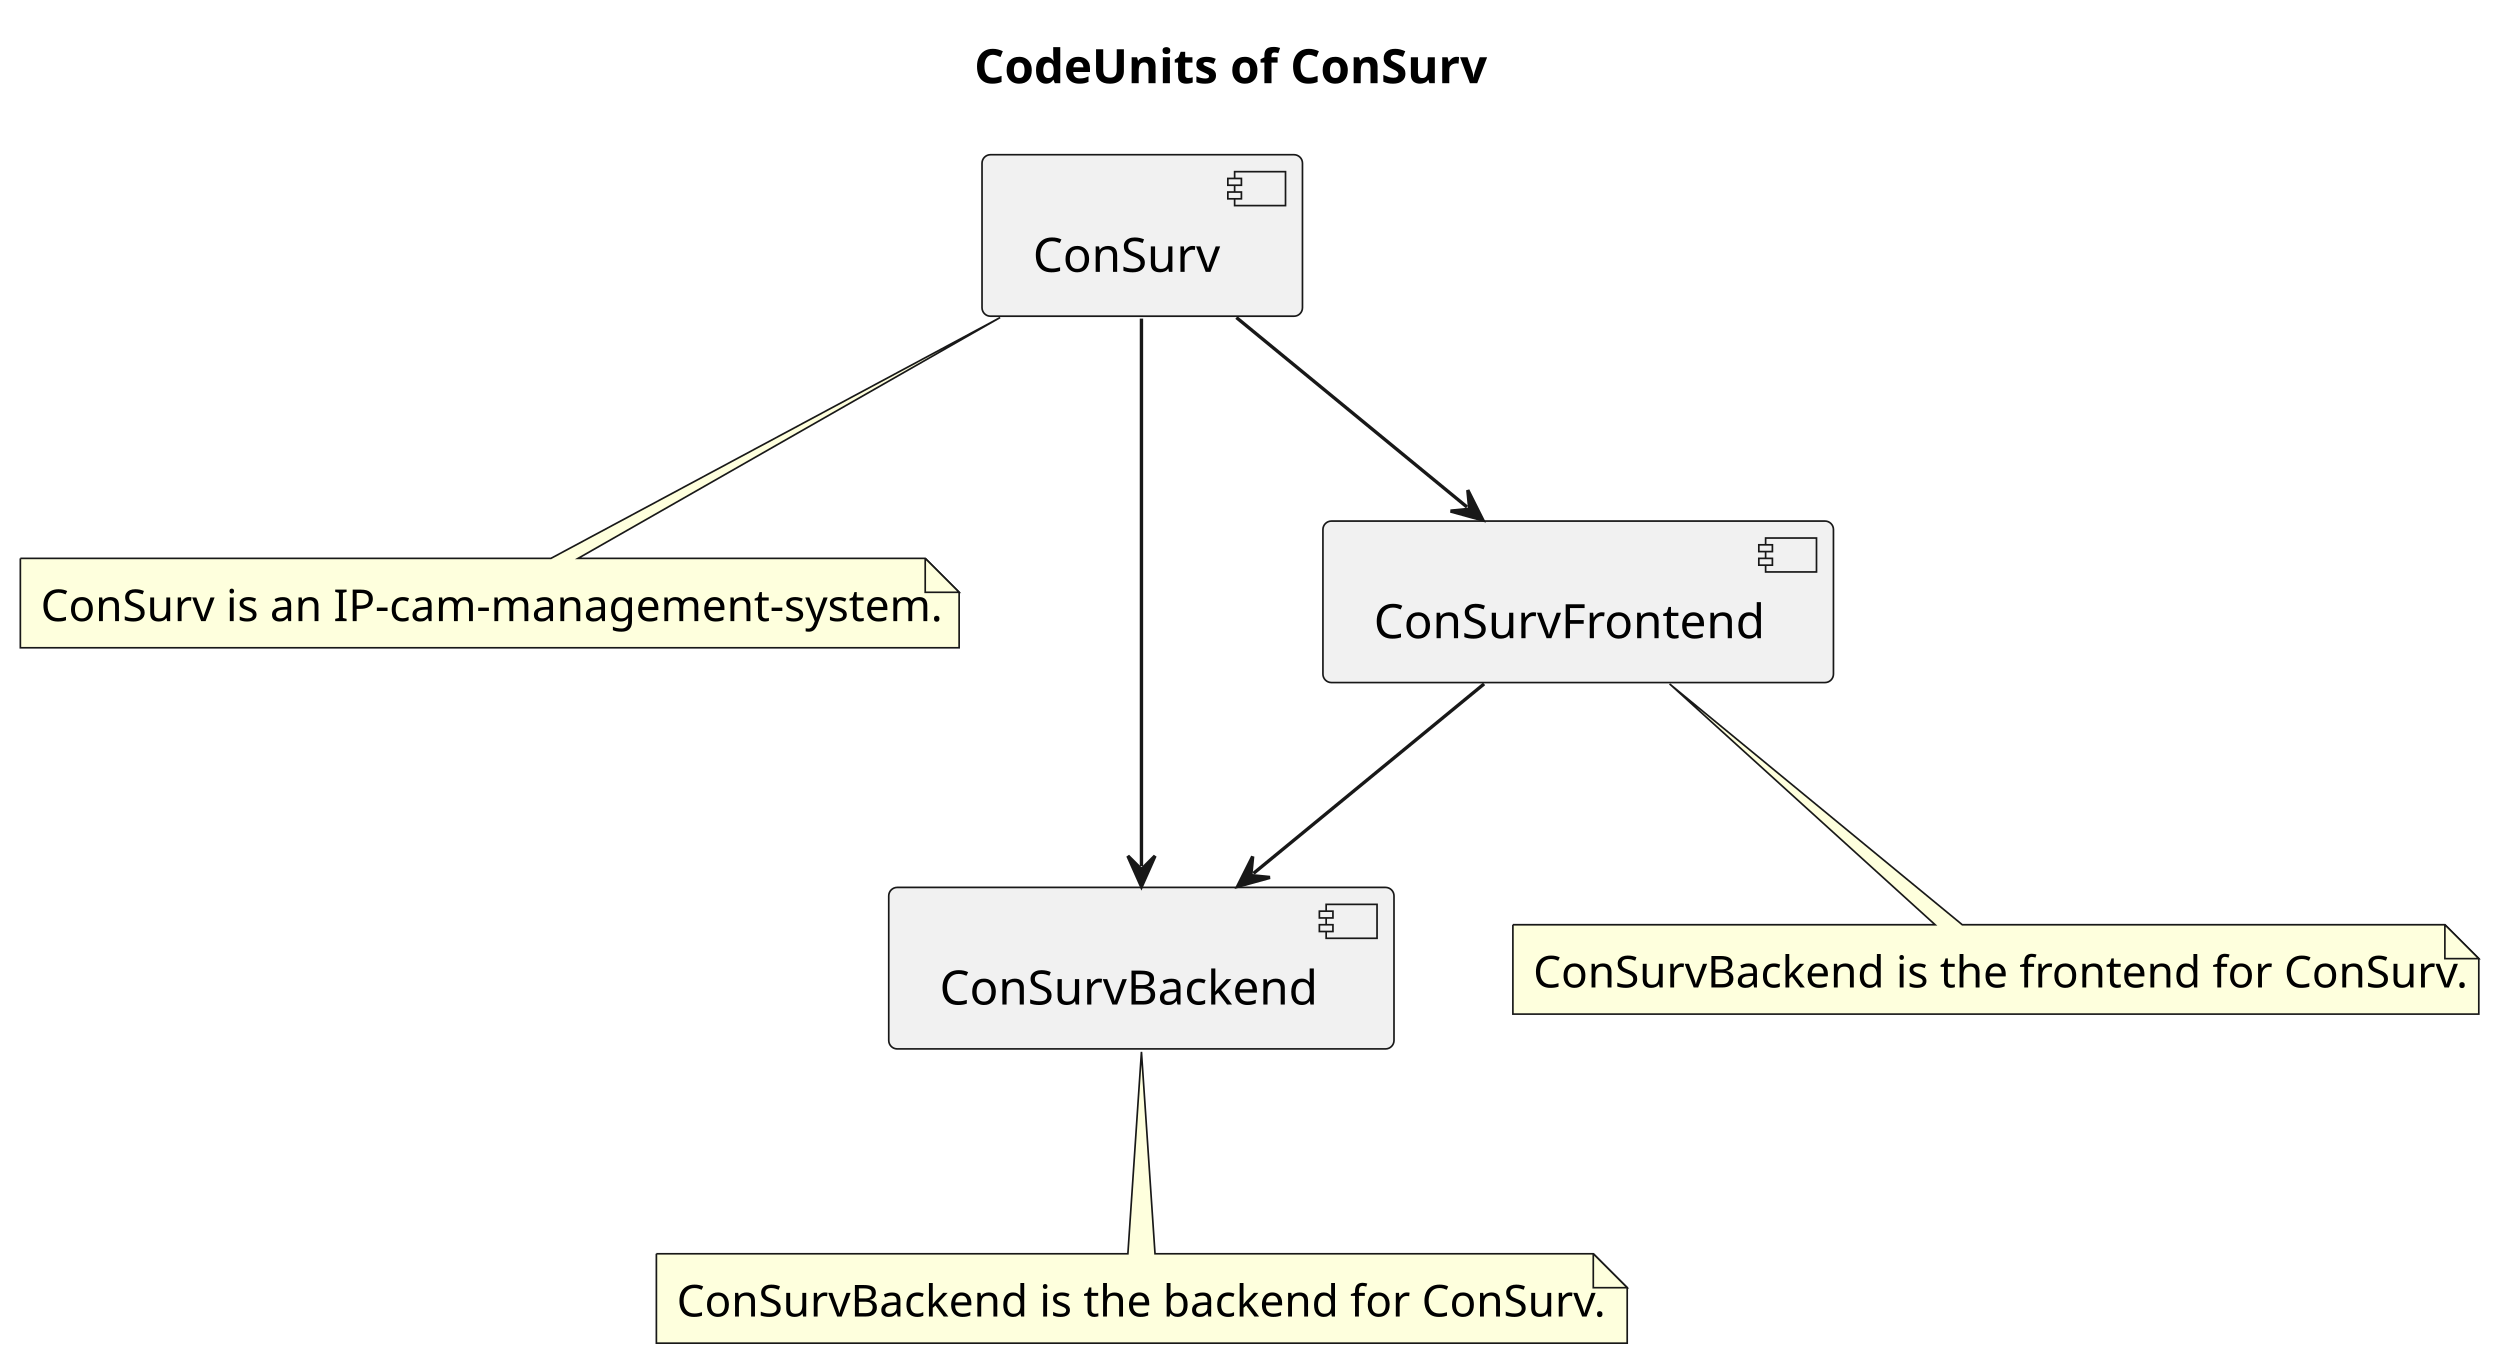
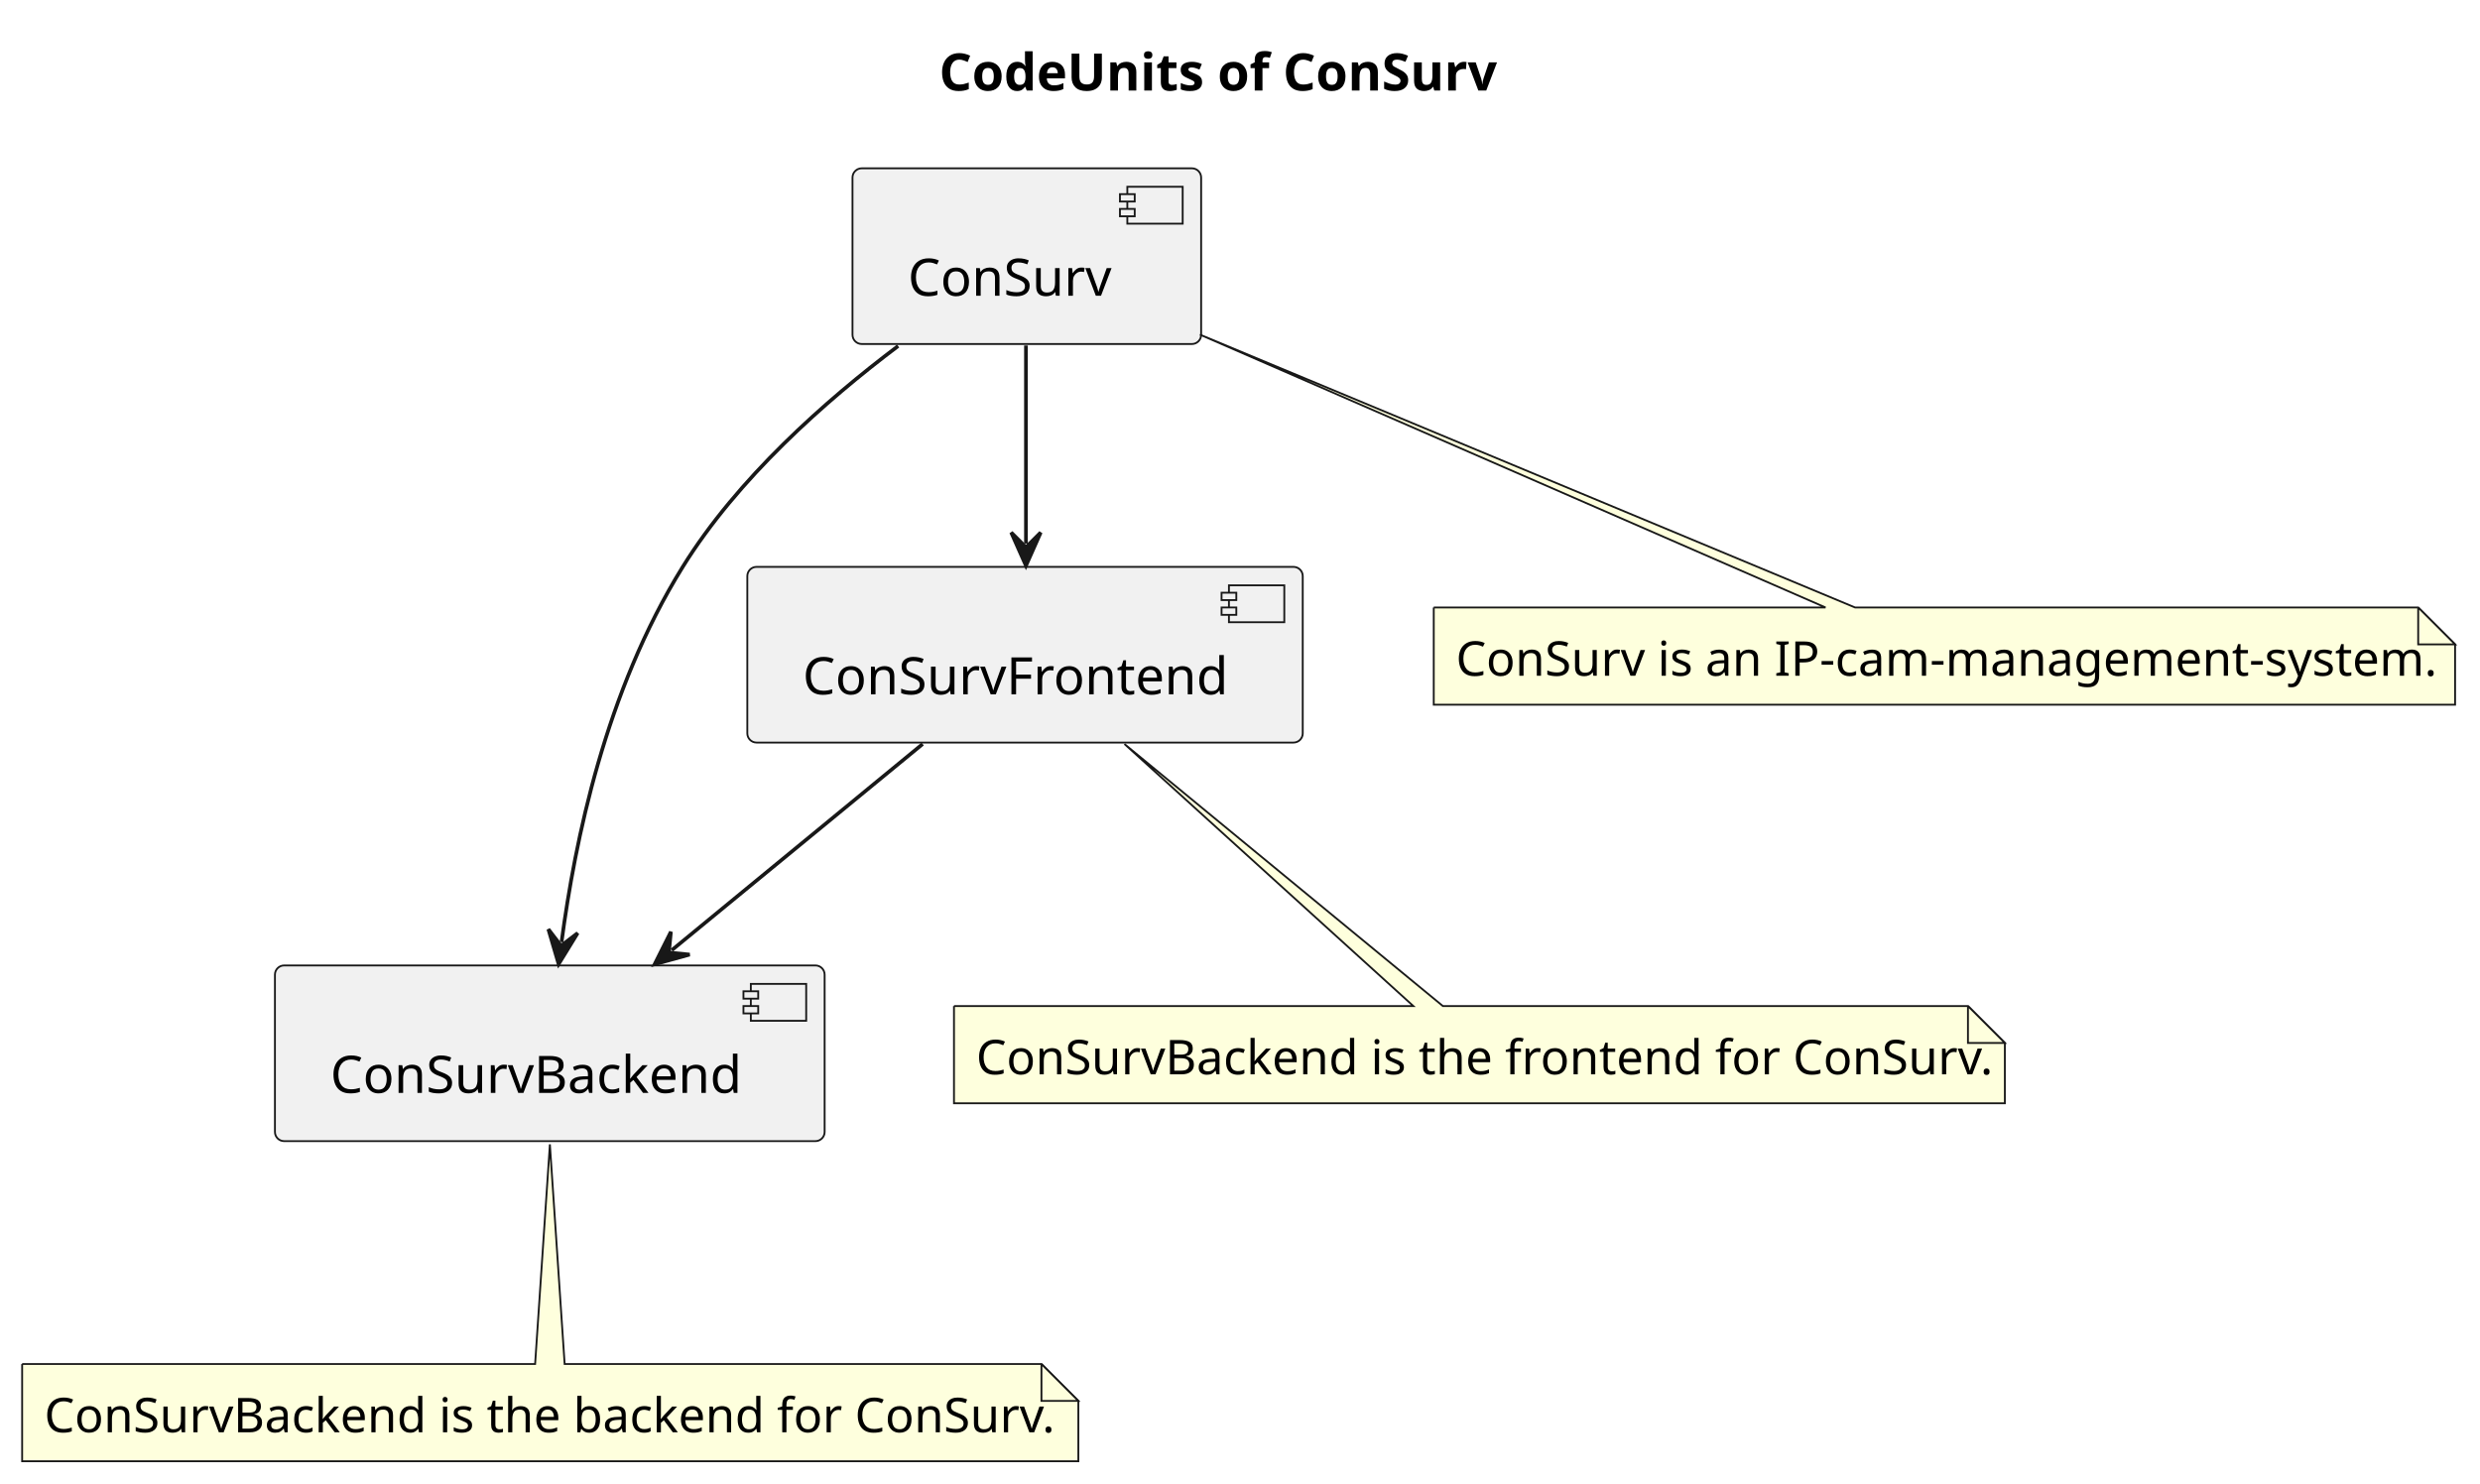
- <svg xmlns="http://www.w3.org/2000/svg" contentStyleType="text/css" data-diagram-type="DESCRIPTION" height="402px" preserveAspectRatio="none" style="width:737px;height:402px;background:#FFFFFF;" version="1.1" viewBox="0 0 737 402" width="737px" zoomAndPan="magnify">
+ <svg xmlns="http://www.w3.org/2000/svg" contentStyleType="text/css" data-diagram-type="DESCRIPTION" height="402px" preserveAspectRatio="none" style="width:672px;height:402px;background:#FFFFFF;" version="1.1" viewBox="0 0 672 402" width="672px" zoomAndPan="magnify">
  <defs />
  <g>
-     <text fill="#000000" font-family="sans-serif" font-size="14" font-weight="bold" lengthAdjust="spacing" textLength="149.331" x="287.21" y="24.533">CodeUnits of ConSurv</text>
-     <g class="entity" data-entity="ConSurv" data-source-line="3" data-uid="ent0002" id="entity_ConSurv">
-       <rect fill="#F1F1F1" height="47.609" rx="2.5" ry="2.5" style="stroke:#181818;stroke-width:0.5;" width="94.469" x="289.5" y="45.609" />
-       <rect fill="#F1F1F1" height="10" style="stroke:#181818;stroke-width:0.5;" width="15" x="363.969" y="50.609" />
-       <rect fill="#F1F1F1" height="2" style="stroke:#181818;stroke-width:0.5;" width="4" x="361.969" y="52.609" />
-       <rect fill="#F1F1F1" height="2" style="stroke:#181818;stroke-width:0.5;" width="4" x="361.969" y="56.609" />
-       <text fill="#000000" font-family="sans-serif" font-size="14" lengthAdjust="spacing" textLength="54.469" x="304.5" y="80.143">ConSurv</text>
+     <text fill="#000000" font-family="sans-serif" font-size="14" font-weight="bold" lengthAdjust="spacing" textLength="149.331" x="254.461" y="24.533">CodeUnits of ConSurv</text>
+     <g class="entity" data-entity="ConSurvBackend" data-source-line="3" data-uid="ent0002" id="entity_ConSurvBackend">
+       <rect fill="#F1F1F1" height="47.609" rx="2.5" ry="2.5" style="stroke:#181818;stroke-width:0.5;" width="148.951" x="74.5" y="261.609" />
+       <rect fill="#F1F1F1" height="10" style="stroke:#181818;stroke-width:0.5;" width="15" x="203.451" y="266.609" />
+       <rect fill="#F1F1F1" height="2" style="stroke:#181818;stroke-width:0.5;" width="4" x="201.451" y="268.609" />
+       <rect fill="#F1F1F1" height="2" style="stroke:#181818;stroke-width:0.5;" width="4" x="201.451" y="272.609" />
+       <text fill="#000000" font-family="sans-serif" font-size="14" lengthAdjust="spacing" textLength="108.951" x="89.5" y="296.143">ConSurvBackend</text>
    </g>
-     <g class="entity" data-entity="ConSurvNote" data-source-line="5" data-uid="ent0003" id="entity_ConSurvNote">
-       <path d="M6,164.609 L6,190.961 A0,0 0 0 0 6,190.961 L282.753,190.961 A0,0 0 0 0 282.753,190.961 L282.753,174.609 L272.753,164.609 L170.41,164.609 L294.84,93.609 L162.41,164.609 L6,164.609 A0,0 0 0 0 6,164.609" fill="#FEFFDD" style="stroke:#181818;stroke-width:0.5;" />
-       <path d="M272.753,164.609 L272.753,174.609 L282.753,174.609 L272.753,164.609" fill="#FEFFDD" style="stroke:#181818;stroke-width:0.5;" />
-       <text fill="#000000" font-family="sans-serif" font-size="13" lengthAdjust="spacing" textLength="255.753" x="12" y="183.105">ConSurv is an IP-cam-management-system.</text>
+     <g class="entity" data-entity="ConSurvBackendNote" data-source-line="5" data-uid="ent0003" id="entity_ConSurvBackendNote">
+       <path d="M6,369.609 L6,395.961 A0,0 0 0 0 6,395.961 L292.199,395.961 A0,0 0 0 0 292.199,395.961 L292.199,379.609 L282.199,369.609 L153,369.609 L149,310.089 L145,369.609 L6,369.609 A0,0 0 0 0 6,369.609" fill="#FEFFDD" style="stroke:#181818;stroke-width:0.5;" />
+       <path d="M282.199,369.609 L282.199,379.609 L292.199,379.609 L282.199,369.609" fill="#FEFFDD" style="stroke:#181818;stroke-width:0.5;" />
+       <text fill="#000000" font-family="sans-serif" font-size="13" lengthAdjust="spacing" textLength="265.199" x="12" y="388.104">ConSurvBackend is the backend for ConSurv.</text>
    </g>
-     <g class="entity" data-entity="ConSurvBackend" data-source-line="9" data-uid="ent0005" id="entity_ConSurvBackend">
-       <rect fill="#F1F1F1" height="47.609" rx="2.5" ry="2.5" style="stroke:#181818;stroke-width:0.5;" width="148.951" x="262" y="261.609" />
-       <rect fill="#F1F1F1" height="10" style="stroke:#181818;stroke-width:0.5;" width="15" x="390.951" y="266.609" />
-       <rect fill="#F1F1F1" height="2" style="stroke:#181818;stroke-width:0.5;" width="4" x="388.951" y="268.609" />
-       <rect fill="#F1F1F1" height="2" style="stroke:#181818;stroke-width:0.5;" width="4" x="388.951" y="272.609" />
-       <text fill="#000000" font-family="sans-serif" font-size="14" lengthAdjust="spacing" textLength="108.951" x="277" y="296.143">ConSurvBackend</text>
+     <g class="entity" data-entity="ConSurvFrontend" data-source-line="9" data-uid="ent0005" id="entity_ConSurvFrontend">
+       <rect fill="#F1F1F1" height="47.609" rx="2.5" ry="2.5" style="stroke:#181818;stroke-width:0.5;" width="150.503" x="202.5" y="153.609" />
+       <rect fill="#F1F1F1" height="10" style="stroke:#181818;stroke-width:0.5;" width="15" x="333.003" y="158.609" />
+       <rect fill="#F1F1F1" height="2" style="stroke:#181818;stroke-width:0.5;" width="4" x="331.003" y="160.609" />
+       <rect fill="#F1F1F1" height="2" style="stroke:#181818;stroke-width:0.5;" width="4" x="331.003" y="164.609" />
+       <text fill="#000000" font-family="sans-serif" font-size="14" lengthAdjust="spacing" textLength="110.503" x="217.5" y="188.143">ConSurvFrontend</text>
    </g>
-     <g class="entity" data-entity="ConSurvBackendNote" data-source-line="11" data-uid="ent0006" id="entity_ConSurvBackendNote">
-       <path d="M193.5,369.609 L193.5,395.961 A0,0 0 0 0 193.5,395.961 L479.699,395.961 A0,0 0 0 0 479.699,395.961 L479.699,379.609 L469.699,369.609 L340.5,369.609 L336.5,310.089 L332.5,369.609 L193.5,369.609 A0,0 0 0 0 193.5,369.609" fill="#FEFFDD" style="stroke:#181818;stroke-width:0.5;" />
-       <path d="M469.699,369.609 L469.699,379.609 L479.699,379.609 L469.699,369.609" fill="#FEFFDD" style="stroke:#181818;stroke-width:0.5;" />
-       <text fill="#000000" font-family="sans-serif" font-size="13" lengthAdjust="spacing" textLength="265.199" x="199.5" y="388.104">ConSurvBackend is the backend for ConSurv.</text>
+     <g class="entity" data-entity="ConSurvFrontendNote" data-source-line="11" data-uid="ent0006" id="entity_ConSurvFrontendNote">
+       <path d="M258.5,272.609 L258.5,298.961 A0,0 0 0 0 258.5,298.961 L543.251,298.961 A0,0 0 0 0 543.251,298.961 L543.251,282.609 L533.251,272.609 L390.97,272.609 L304.69,201.609 L382.97,272.609 L258.5,272.609 A0,0 0 0 0 258.5,272.609" fill="#FEFFDD" style="stroke:#181818;stroke-width:0.5;" />
+       <path d="M533.251,272.609 L533.251,282.609 L543.251,282.609 L533.251,272.609" fill="#FEFFDD" style="stroke:#181818;stroke-width:0.5;" />
+       <text fill="#000000" font-family="sans-serif" font-size="13" lengthAdjust="spacing" textLength="263.752" x="264.5" y="291.104">ConSurvBackend is the frontend for ConSurv.</text>
    </g>
-     <g class="entity" data-entity="ConSurvFrontend" data-source-line="15" data-uid="ent0008" id="entity_ConSurvFrontend">
-       <rect fill="#F1F1F1" height="47.609" rx="2.5" ry="2.5" style="stroke:#181818;stroke-width:0.5;" width="150.503" x="390" y="153.609" />
-       <rect fill="#F1F1F1" height="10" style="stroke:#181818;stroke-width:0.5;" width="15" x="520.503" y="158.609" />
-       <rect fill="#F1F1F1" height="2" style="stroke:#181818;stroke-width:0.5;" width="4" x="518.503" y="160.609" />
-       <rect fill="#F1F1F1" height="2" style="stroke:#181818;stroke-width:0.5;" width="4" x="518.503" y="164.609" />
-       <text fill="#000000" font-family="sans-serif" font-size="14" lengthAdjust="spacing" textLength="110.503" x="405" y="188.143">ConSurvFrontend</text>
+     <g class="entity" data-entity="ConSurv" data-source-line="15" data-uid="ent0008" id="entity_ConSurv">
+       <rect fill="#F1F1F1" height="47.609" rx="2.5" ry="2.5" style="stroke:#181818;stroke-width:0.5;" width="94.469" x="231" y="45.609" />
+       <rect fill="#F1F1F1" height="10" style="stroke:#181818;stroke-width:0.5;" width="15" x="305.469" y="50.609" />
+       <rect fill="#F1F1F1" height="2" style="stroke:#181818;stroke-width:0.5;" width="4" x="303.469" y="52.609" />
+       <rect fill="#F1F1F1" height="2" style="stroke:#181818;stroke-width:0.5;" width="4" x="303.469" y="56.609" />
+       <text fill="#000000" font-family="sans-serif" font-size="14" lengthAdjust="spacing" textLength="54.469" x="246" y="80.143">ConSurv</text>
    </g>
-     <g class="entity" data-entity="ConSurvFrontendNote" data-source-line="17" data-uid="ent0009" id="entity_ConSurvFrontendNote">
-       <path d="M446,272.609 L446,298.961 A0,0 0 0 0 446,298.961 L730.751,298.961 A0,0 0 0 0 730.751,298.961 L730.751,282.609 L720.751,272.609 L578.47,272.609 L492.19,201.609 L570.47,272.609 L446,272.609 A0,0 0 0 0 446,272.609" fill="#FEFFDD" style="stroke:#181818;stroke-width:0.5;" />
-       <path d="M720.751,272.609 L720.751,282.609 L730.751,282.609 L720.751,272.609" fill="#FEFFDD" style="stroke:#181818;stroke-width:0.5;" />
-       <text fill="#000000" font-family="sans-serif" font-size="13" lengthAdjust="spacing" textLength="263.752" x="452" y="291.104">ConSurvBackend is the frontend for ConSurv.</text>
+     <g class="entity" data-entity="ConSurvNote" data-source-line="17" data-uid="ent0009" id="entity_ConSurvNote">
+       <path d="M388.5,164.609 L388.5,190.961 A0,0 0 0 0 388.5,190.961 L665.253,190.961 A0,0 0 0 0 665.253,190.961 L665.253,174.609 L655.253,164.609 L502.66,164.609 L325.13,90.669 L494.66,164.609 L388.5,164.609 A0,0 0 0 0 388.5,164.609" fill="#FEFFDD" style="stroke:#181818;stroke-width:0.5;" />
+       <path d="M655.253,164.609 L655.253,174.609 L665.253,174.609 L655.253,164.609" fill="#FEFFDD" style="stroke:#181818;stroke-width:0.5;" />
+       <text fill="#000000" font-family="sans-serif" font-size="13" lengthAdjust="spacing" textLength="255.753" x="394.5" y="183.105">ConSurv is an IP-cam-management-system.</text>
    </g>
-     <g class="link" data-entity-1="ConSurv" data-entity-2="ConSurvBackend" data-source-line="21" data-uid="lnk11" id="link_ConSurv_ConSurvBackend">
-       <path d="M336.5,93.919 C336.5,135.079 336.5,214.189 336.5,255.329" fill="none" id="ConSurv-to-ConSurvBackend" style="stroke:#181818;stroke-width:1;" />
-       <polygon fill="#181818" points="336.5,261.329,340.5,252.329,336.5,256.329,332.5,252.329,336.5,261.329" style="stroke:#181818;stroke-width:1;" />
+     <g class="link" data-entity-1="ConSurvFrontend" data-entity-2="ConSurvBackend" data-source-line="21" data-uid="lnk11" id="link_ConSurvFrontend_ConSurvBackend">
+       <path d="M250.01,201.609 C228.52,219.269 203.606,239.74 182.016,257.48" fill="none" id="ConSurvFrontend-to-ConSurvBackend" style="stroke:#181818;stroke-width:1;" />
+       <polygon fill="#181818" points="177.38,261.289,186.873,258.666,181.243,258.115,181.794,252.485,177.38,261.289" style="stroke:#181818;stroke-width:1;" />
    </g>
-     <g class="link" data-entity-1="ConSurv" data-entity-2="ConSurvFrontend" data-source-line="22" data-uid="lnk12" id="link_ConSurv_ConSurvFrontend">
-       <path d="M364.49,93.609 C385.98,111.269 410.894,131.74 432.484,149.48" fill="none" id="ConSurv-to-ConSurvFrontend" style="stroke:#181818;stroke-width:1;" />
-       <polygon fill="#181818" points="437.12,153.289,432.706,144.485,433.257,150.115,427.627,150.666,437.12,153.289" style="stroke:#181818;stroke-width:1;" />
+     <g class="link" data-entity-1="ConSurv" data-entity-2="ConSurvBackend" data-source-line="22" data-uid="lnk12" id="link_ConSurv_ConSurvBackend">
+       <path d="M243.37,93.759 C223.58,108.669 199.83,129.699 185,153.609 C163.99,187.479 155.821,227.772 152.161,255.292" fill="none" id="ConSurv-to-ConSurvBackend" style="stroke:#181818;stroke-width:1;" />
+       <polygon fill="#181818" points="151.37,261.239,156.522,252.845,152.029,256.283,148.591,251.791,151.37,261.239" style="stroke:#181818;stroke-width:1;" />
    </g>
-     <g class="link" data-entity-1="ConSurvFrontend" data-entity-2="ConSurvBackend" data-source-line="23" data-uid="lnk13" id="link_ConSurvFrontend_ConSurvBackend">
-       <path d="M437.51,201.609 C416.02,219.269 391.106,239.74 369.516,257.48" fill="none" id="ConSurvFrontend-to-ConSurvBackend" style="stroke:#181818;stroke-width:1;" />
-       <polygon fill="#181818" points="364.88,261.289,374.373,258.666,368.743,258.115,369.294,252.485,364.88,261.289" style="stroke:#181818;stroke-width:1;" />
+     <g class="link" data-entity-1="ConSurv" data-entity-2="ConSurvFrontend" data-source-line="23" data-uid="lnk13" id="link_ConSurv_ConSurvFrontend">
+       <path d="M278,93.609 C278,111.269 278,129.549 278,147.289" fill="none" id="ConSurv-to-ConSurvFrontend" style="stroke:#181818;stroke-width:1;" />
+       <polygon fill="#181818" points="278,153.289,282,144.289,278,148.289,274,144.289,278,153.289" style="stroke:#181818;stroke-width:1;" />
    </g>
  </g>
</svg>
